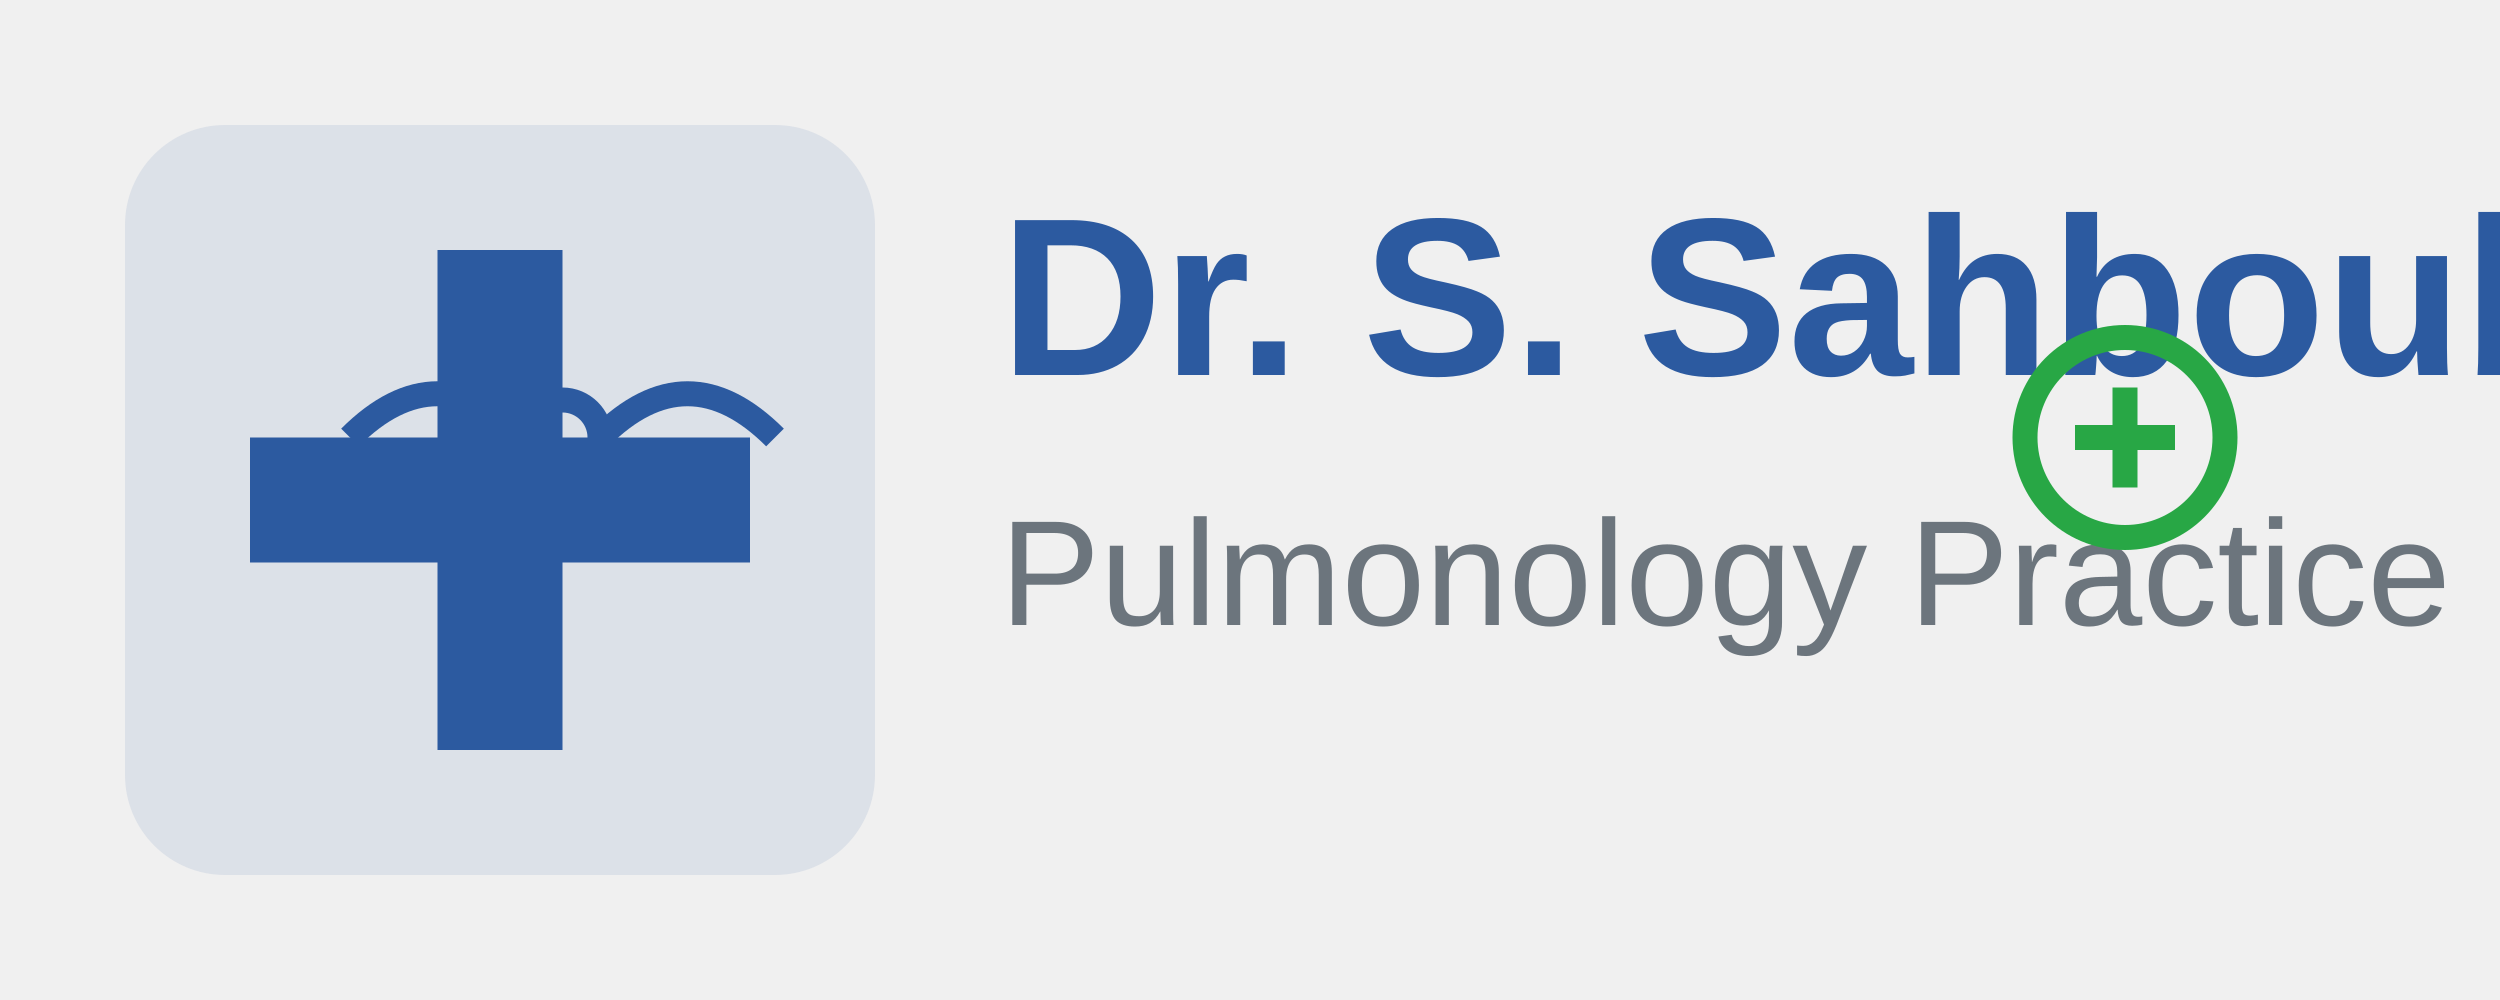
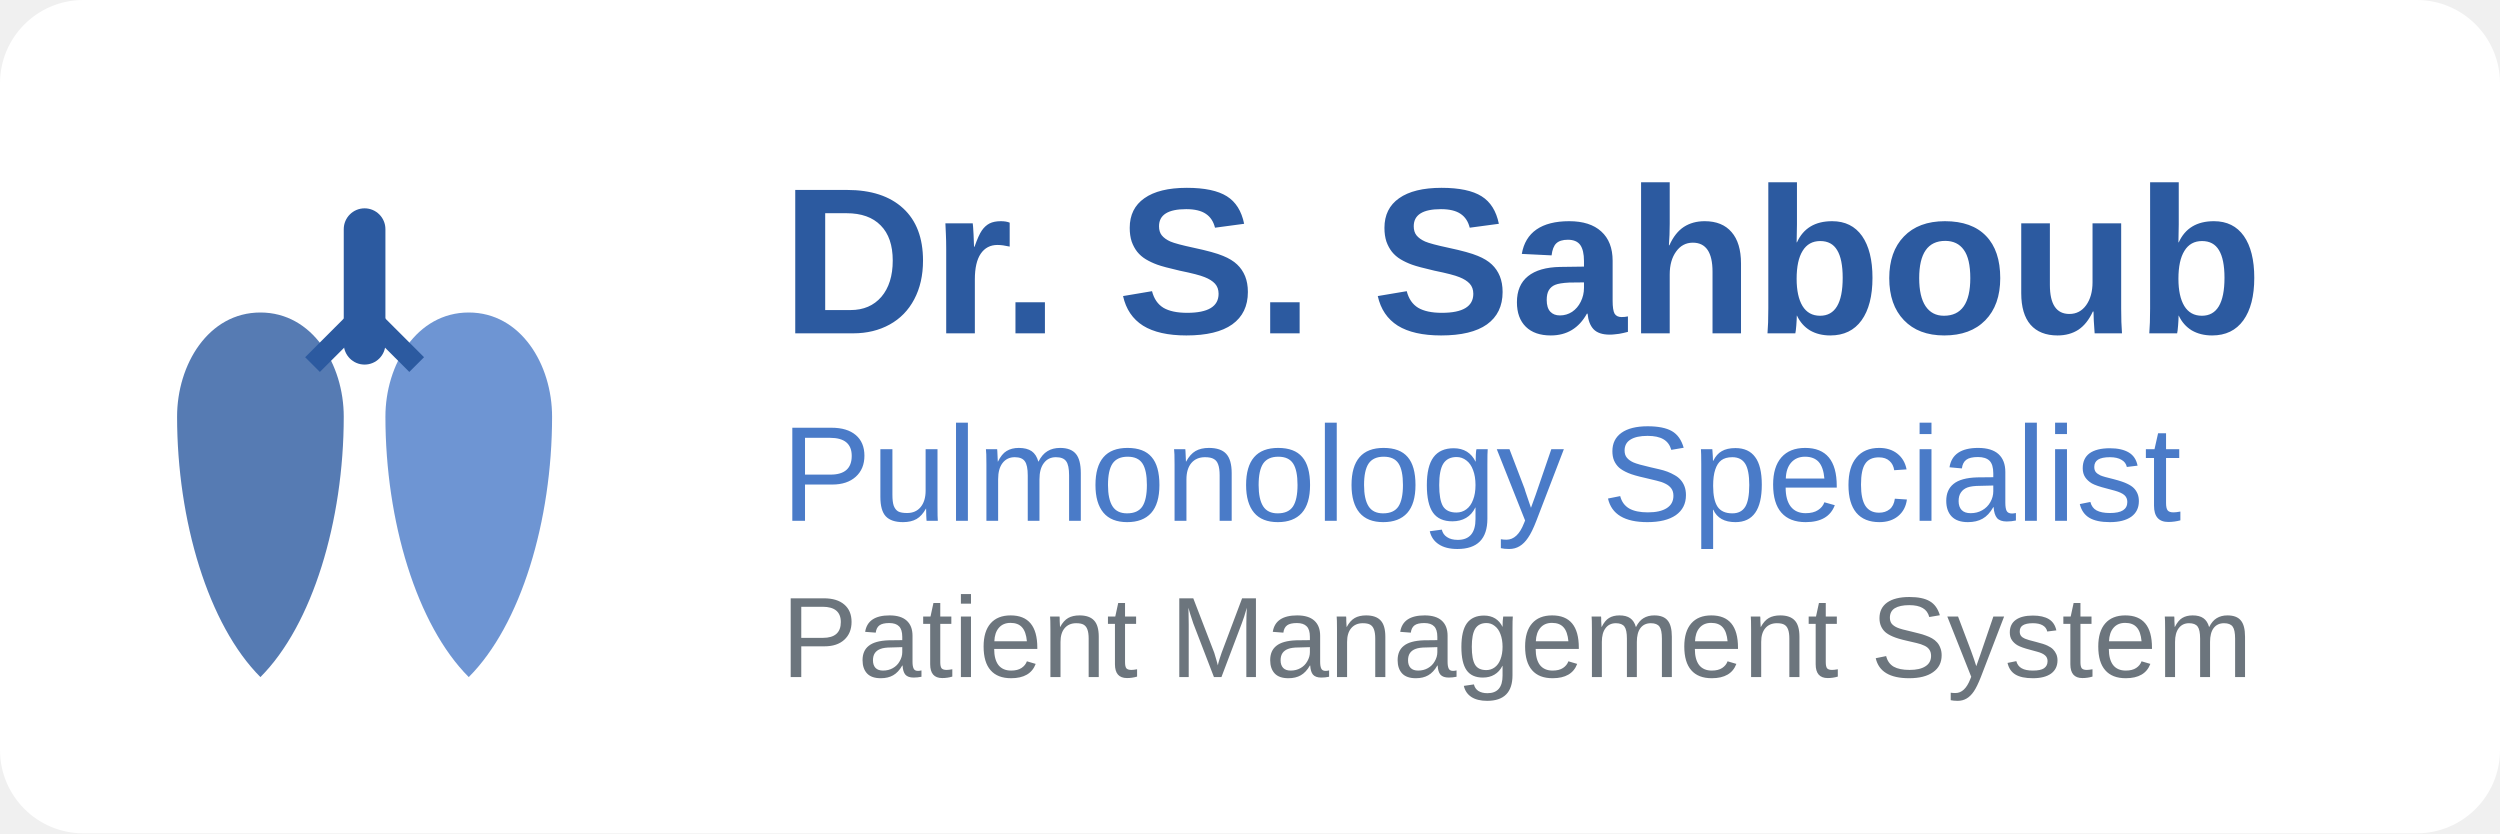
- <svg xmlns="http://www.w3.org/2000/svg" width="200" height="80" viewBox="0 0 200 80">
-   <rect x="10" y="10" width="60" height="60" rx="8" fill="#2c5aa0" opacity="0.1" />
-   <rect x="35" y="20" width="10" height="40" fill="#2c5aa0" />
-   <rect x="20" y="35" width="40" height="10" fill="#2c5aa0" />
-   <circle cx="45" cy="35" r="3" fill="none" stroke="#2c5aa0" stroke-width="2" />
-   <path d="M42 35 Q35 28 28 35" fill="none" stroke="#2c5aa0" stroke-width="2" />
-   <path d="M48 35 Q55 28 62 35" fill="none" stroke="#2c5aa0" stroke-width="2" />
-   <text x="80" y="30" font-family="Arial, sans-serif" font-size="18" font-weight="bold" fill="#2c5aa0">
+ <svg xmlns="http://www.w3.org/2000/svg" width="240" height="80" viewBox="0 0 240 80">
+   <rect width="240" height="80" fill="#ffffff" rx="8" />
+   <g transform="translate(15, 15)">
+     <path d="M10 15 C5 15, 2 20, 2 25 C2 35, 5 45, 10 50 C15 45, 18 35, 18 25 C18 20, 15 15, 10 15 Z" fill="#2c5aa0" opacity="0.8" />
+     <path d="M30 15 C25 15, 22 20, 22 25 C22 35, 25 45, 30 50 C35 45, 38 35, 38 25 C38 20, 35 15, 30 15 Z" fill="#4a7bc8" opacity="0.8" />
+     <rect x="18" y="5" width="4" height="15" fill="#2c5aa0" rx="2" />
+     <path d="M20 15 L15 20 M20 15 L25 20" stroke="#2c5aa0" stroke-width="2" fill="none" />
+   </g>
+   <text x="75" y="32" font-family="Arial, sans-serif" font-size="20" font-weight="bold" fill="#2c5aa0">
        Dr. S. Sahboub
    </text>
-   <text x="80" y="50" font-family="Arial, sans-serif" font-size="12" fill="#6c757d">
-         Pulmonology Practice
+   <text x="75" y="50" font-family="Arial, sans-serif" font-size="13" fill="#4a7bc8" font-weight="500">
+         Pulmonology Specialist
    </text>
-   <circle cx="170" cy="35" r="8" fill="none" stroke="#28a745" stroke-width="2" />
-   <path d="M166 35 L174 35 M170 31 L170 39" stroke="#28a745" stroke-width="2" />
+   <text x="75" y="65" font-family="Arial, sans-serif" font-size="11" fill="#6c757d">
+         Patient Management System
+     </text>
</svg>
